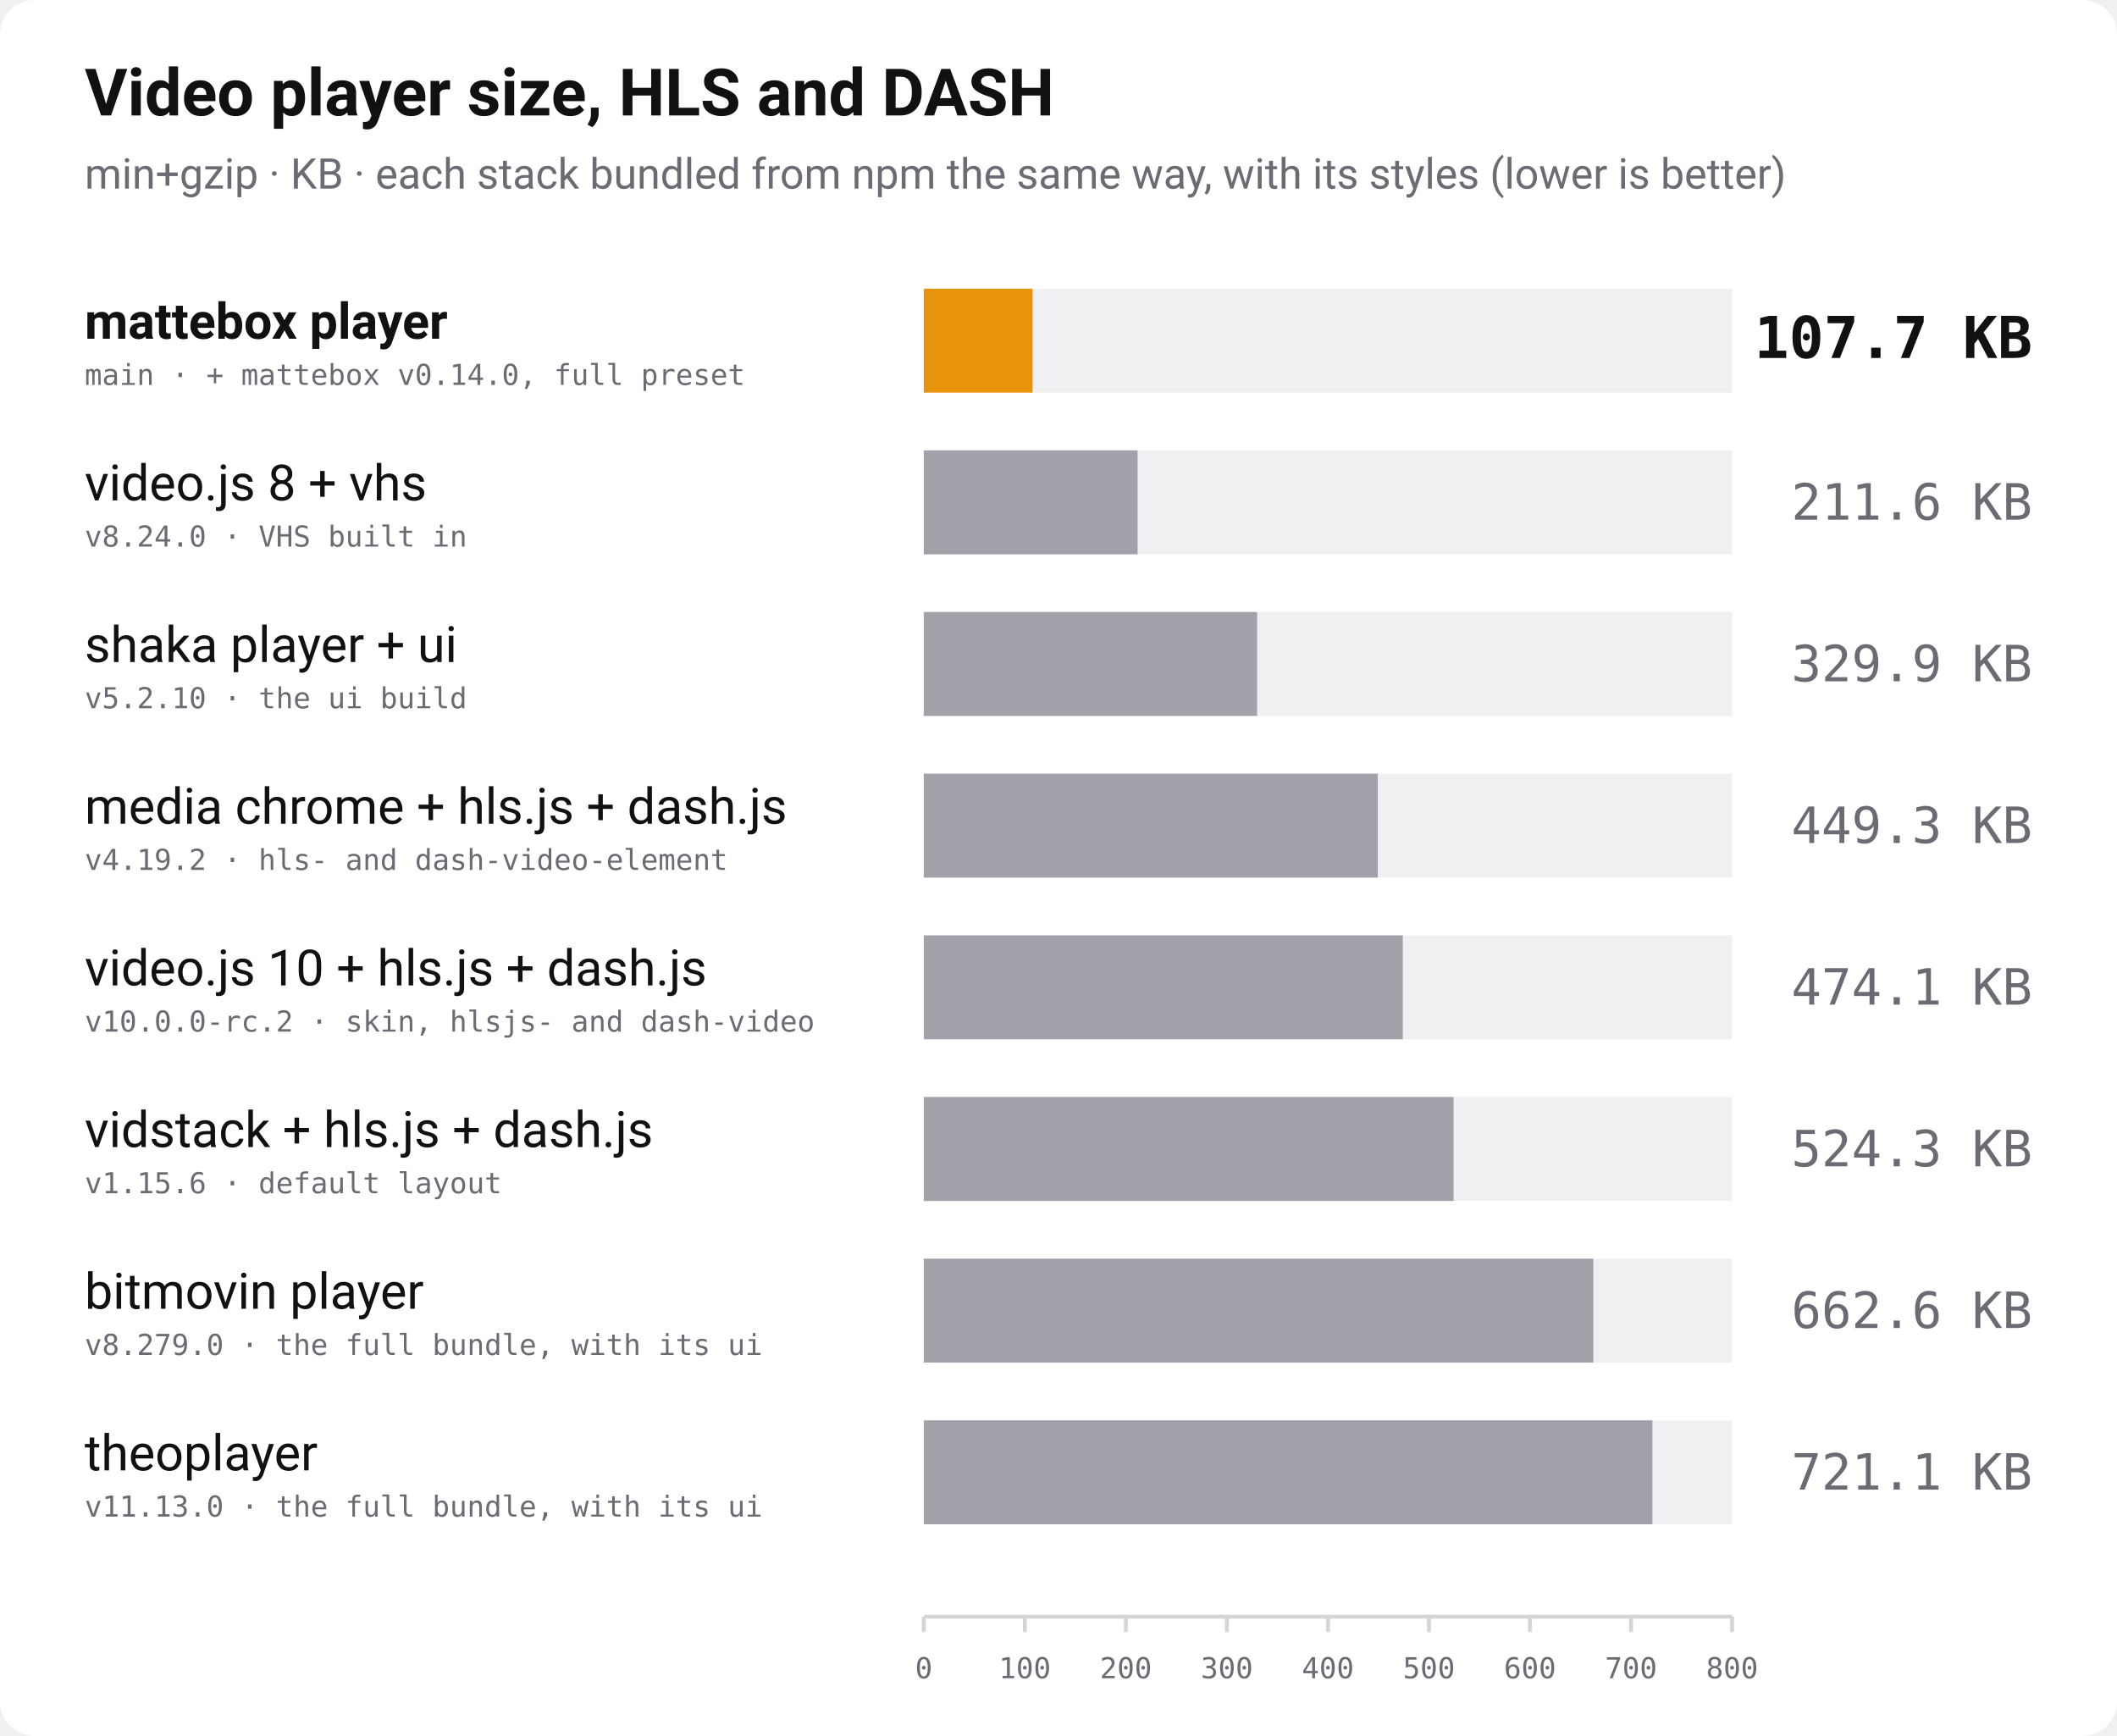
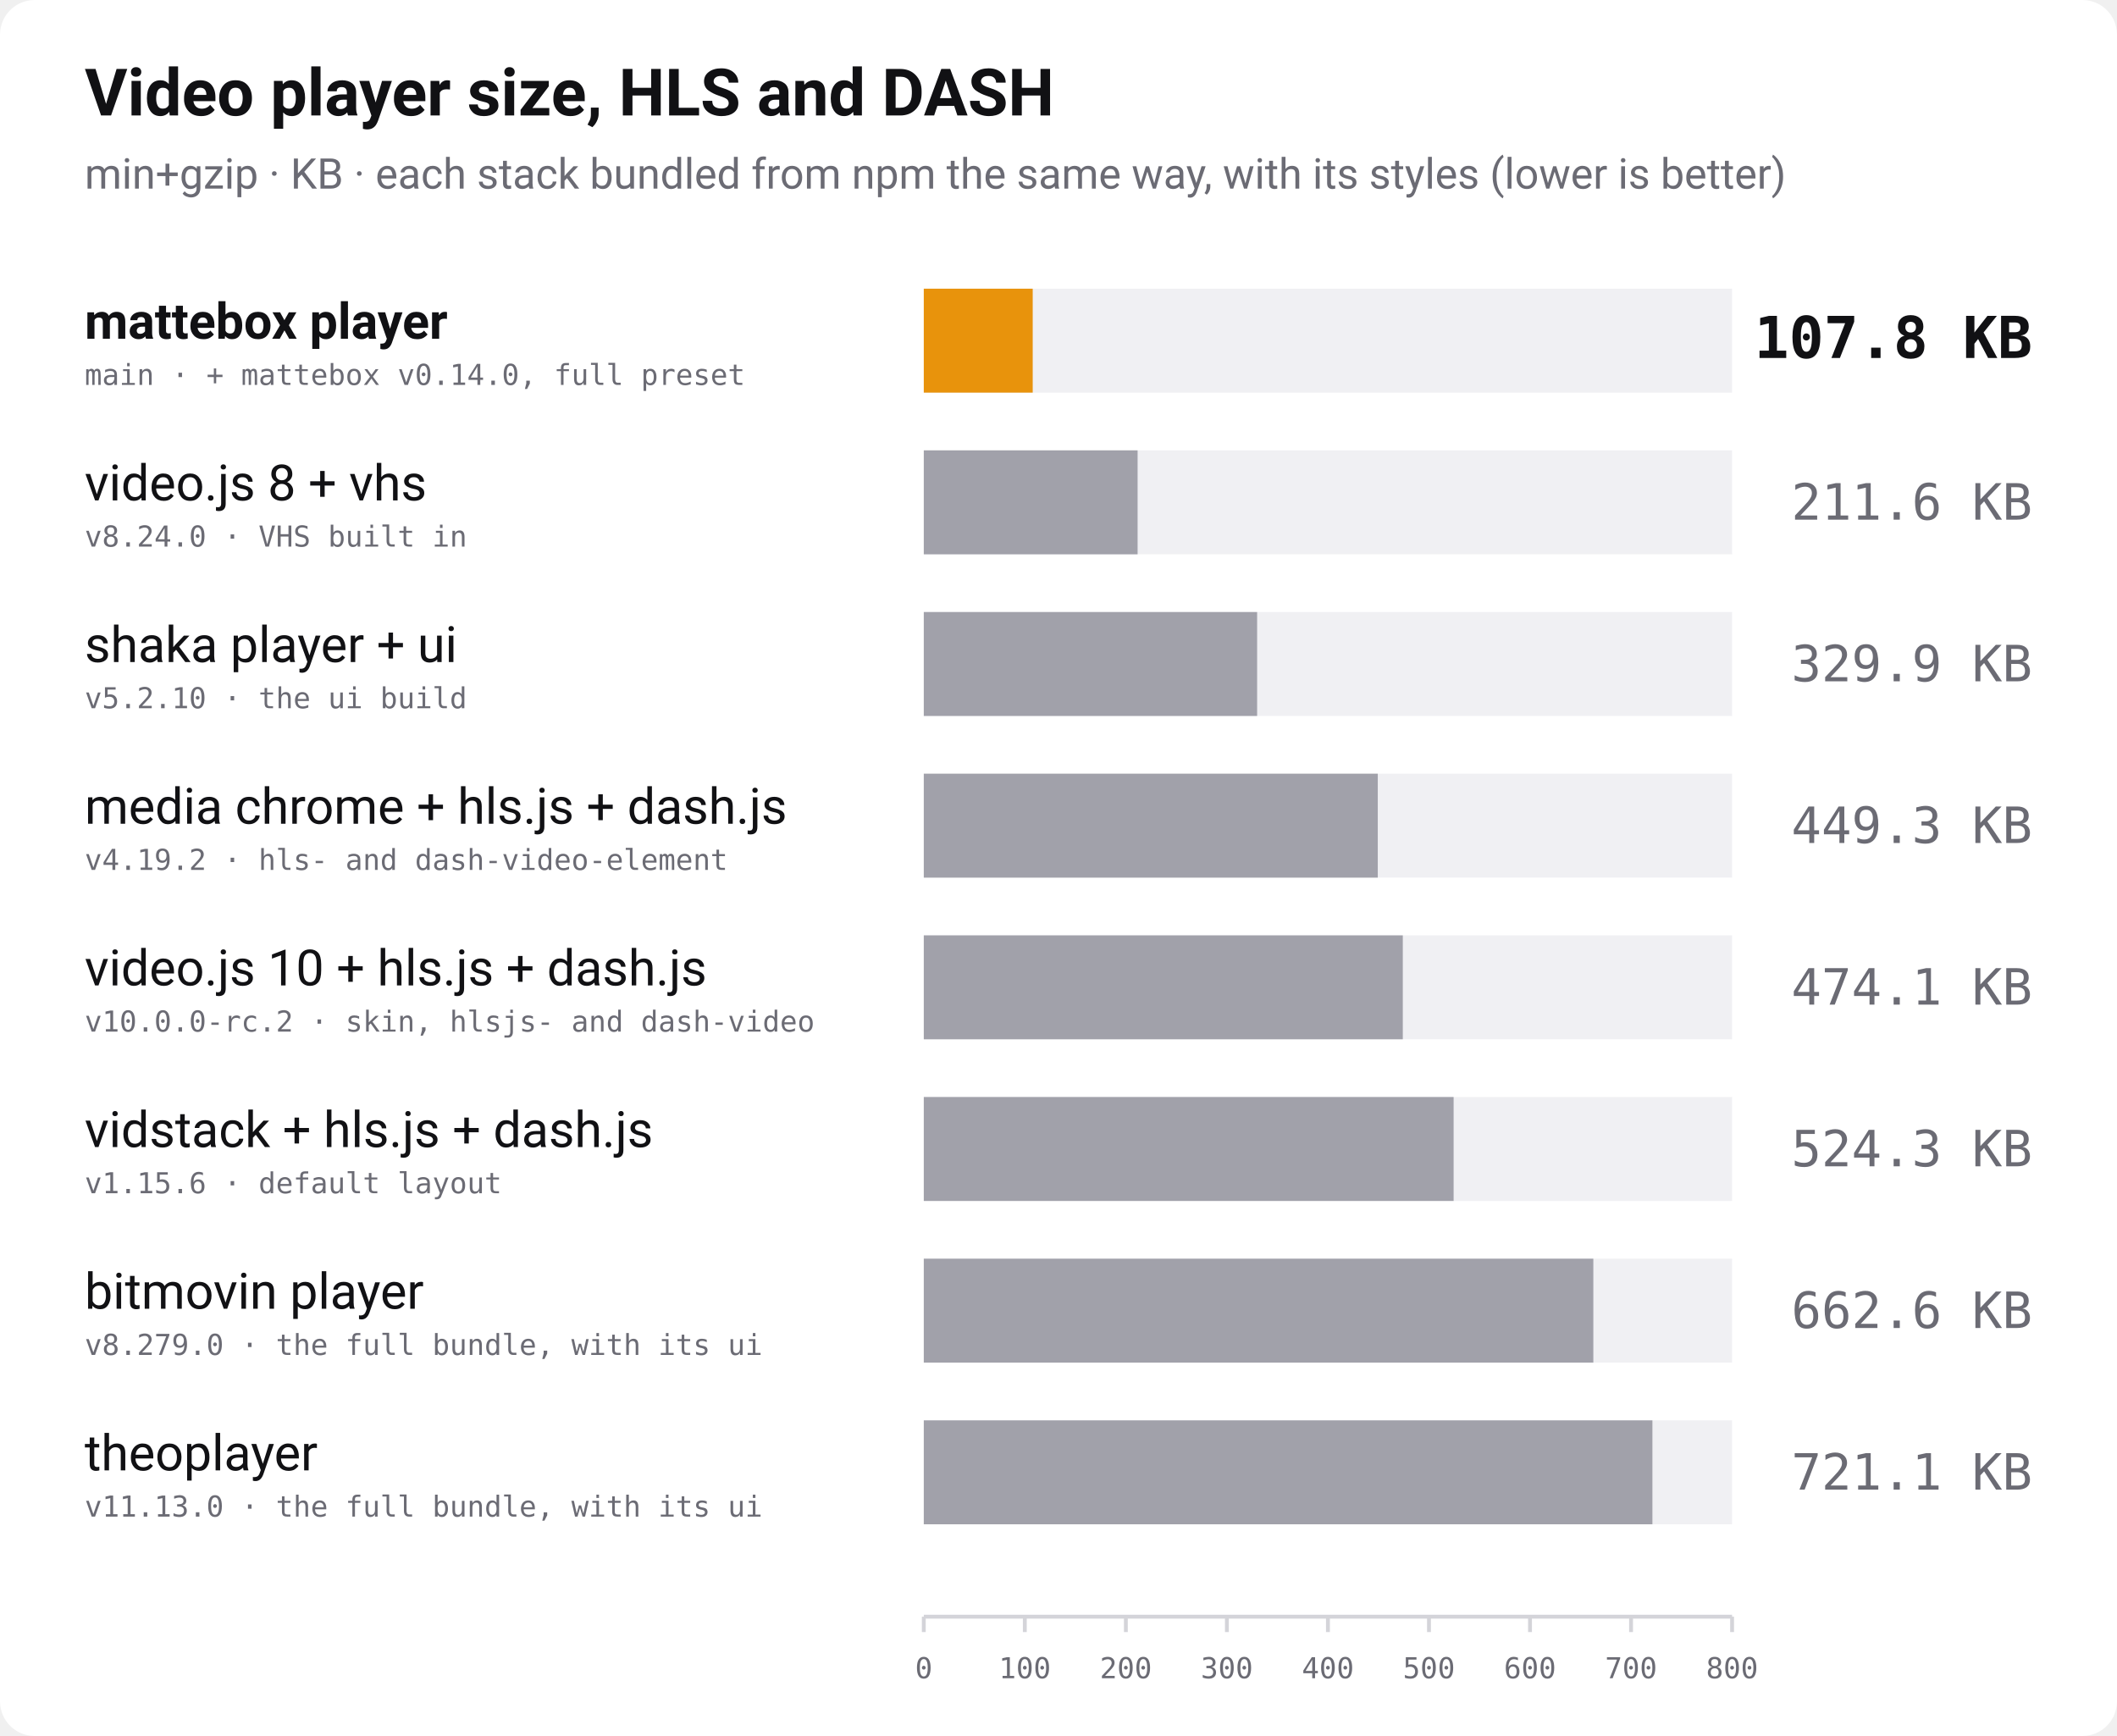
<svg xmlns="http://www.w3.org/2000/svg" width="1100" height="902" viewBox="0 0 1100 902" role="img" aria-label="Bundle size of video players with HLS and DASH playback, min+gzip, lower is better">
  <rect width="1100" height="902" rx="18" fill="#ffffff" />
  <text x="44" y="60" font-family="-apple-system, 'Segoe UI', Roboto, Helvetica, Arial, sans-serif" font-size="34" font-weight="700" fill="#111114">Video player size, HLS and DASH</text>
  <text x="44" y="98" font-family="-apple-system, 'Segoe UI', Roboto, Helvetica, Arial, sans-serif" font-size="22" fill="#6b6b74">min+gzip · KB · each stack bundled from npm the same way, with its styles (lower is better)</text>
  <text x="44" y="176" font-family="-apple-system, 'Segoe UI', Roboto, Helvetica, Arial, sans-serif" font-size="26" font-weight="700" fill="#111114">mattebox player</text>
  <text x="44" y="200" font-family="ui-monospace, 'SF Mono', Menlo, Consolas, monospace" font-size="15" fill="#6b6b74">main · + mattebox v0.14.0, full preset</text>
  <rect x="480" y="150" width="420" height="54" fill="#f0f0f3" />
-   <rect x="480" y="150" width="56.5" height="54" fill="#e8930c" />
-   <text x="1056" y="186" text-anchor="end" font-family="ui-monospace, 'SF Mono', Menlo, Consolas, monospace" font-size="30" font-weight="700" fill="#111114">107.7 KB</text>
+   <rect x="480" y="150" width="56.6" height="54" fill="#e8930c" />
+   <text x="1056" y="186" text-anchor="end" font-family="ui-monospace, 'SF Mono', Menlo, Consolas, monospace" font-size="30" font-weight="700" fill="#111114">107.8 KB</text>
  <text x="44" y="260" font-family="-apple-system, 'Segoe UI', Roboto, Helvetica, Arial, sans-serif" font-size="26" font-weight="400" fill="#111114">video.js 8 + vhs</text>
  <text x="44" y="284" font-family="ui-monospace, 'SF Mono', Menlo, Consolas, monospace" font-size="15" fill="#6b6b74">v8.24.0 · VHS built in</text>
  <rect x="480" y="234" width="420" height="54" fill="#f0f0f3" />
  <rect x="480" y="234" width="111.1" height="54" fill="#a1a1aa" />
  <text x="1056" y="270" text-anchor="end" font-family="ui-monospace, 'SF Mono', Menlo, Consolas, monospace" font-size="26" font-weight="400" fill="#6b6b74">211.6 KB</text>
  <text x="44" y="344" font-family="-apple-system, 'Segoe UI', Roboto, Helvetica, Arial, sans-serif" font-size="26" font-weight="400" fill="#111114">shaka player + ui</text>
  <text x="44" y="368" font-family="ui-monospace, 'SF Mono', Menlo, Consolas, monospace" font-size="15" fill="#6b6b74">v5.2.10 · the ui build</text>
  <rect x="480" y="318" width="420" height="54" fill="#f0f0f3" />
  <rect x="480" y="318" width="173.2" height="54" fill="#a1a1aa" />
  <text x="1056" y="354" text-anchor="end" font-family="ui-monospace, 'SF Mono', Menlo, Consolas, monospace" font-size="26" font-weight="400" fill="#6b6b74">329.9 KB</text>
  <text x="44" y="428" font-family="-apple-system, 'Segoe UI', Roboto, Helvetica, Arial, sans-serif" font-size="26" font-weight="400" fill="#111114">media chrome + hls.js + dash.js</text>
  <text x="44" y="452" font-family="ui-monospace, 'SF Mono', Menlo, Consolas, monospace" font-size="15" fill="#6b6b74">v4.19.2 · hls- and dash-video-element</text>
  <rect x="480" y="402" width="420" height="54" fill="#f0f0f3" />
  <rect x="480" y="402" width="235.9" height="54" fill="#a1a1aa" />
  <text x="1056" y="438" text-anchor="end" font-family="ui-monospace, 'SF Mono', Menlo, Consolas, monospace" font-size="26" font-weight="400" fill="#6b6b74">449.3 KB</text>
  <text x="44" y="512" font-family="-apple-system, 'Segoe UI', Roboto, Helvetica, Arial, sans-serif" font-size="26" font-weight="400" fill="#111114">video.js 10 + hls.js + dash.js</text>
  <text x="44" y="536" font-family="ui-monospace, 'SF Mono', Menlo, Consolas, monospace" font-size="15" fill="#6b6b74">v10.0.0-rc.2 · skin, hlsjs- and dash-video</text>
  <rect x="480" y="486" width="420" height="54" fill="#f0f0f3" />
  <rect x="480" y="486" width="248.9" height="54" fill="#a1a1aa" />
  <text x="1056" y="522" text-anchor="end" font-family="ui-monospace, 'SF Mono', Menlo, Consolas, monospace" font-size="26" font-weight="400" fill="#6b6b74">474.1 KB</text>
  <text x="44" y="596" font-family="-apple-system, 'Segoe UI', Roboto, Helvetica, Arial, sans-serif" font-size="26" font-weight="400" fill="#111114">vidstack + hls.js + dash.js</text>
  <text x="44" y="620" font-family="ui-monospace, 'SF Mono', Menlo, Consolas, monospace" font-size="15" fill="#6b6b74">v1.15.6 · default layout</text>
  <rect x="480" y="570" width="420" height="54" fill="#f0f0f3" />
  <rect x="480" y="570" width="275.3" height="54" fill="#a1a1aa" />
  <text x="1056" y="606" text-anchor="end" font-family="ui-monospace, 'SF Mono', Menlo, Consolas, monospace" font-size="26" font-weight="400" fill="#6b6b74">524.3 KB</text>
  <text x="44" y="680" font-family="-apple-system, 'Segoe UI', Roboto, Helvetica, Arial, sans-serif" font-size="26" font-weight="400" fill="#111114">bitmovin player</text>
  <text x="44" y="704" font-family="ui-monospace, 'SF Mono', Menlo, Consolas, monospace" font-size="15" fill="#6b6b74">v8.279.0 · the full bundle, with its ui</text>
  <rect x="480" y="654" width="420" height="54" fill="#f0f0f3" />
  <rect x="480" y="654" width="347.9" height="54" fill="#a1a1aa" />
  <text x="1056" y="690" text-anchor="end" font-family="ui-monospace, 'SF Mono', Menlo, Consolas, monospace" font-size="26" font-weight="400" fill="#6b6b74">662.6 KB</text>
  <text x="44" y="764" font-family="-apple-system, 'Segoe UI', Roboto, Helvetica, Arial, sans-serif" font-size="26" font-weight="400" fill="#111114">theoplayer</text>
  <text x="44" y="788" font-family="ui-monospace, 'SF Mono', Menlo, Consolas, monospace" font-size="15" fill="#6b6b74">v11.13.0 · the full bundle, with its ui</text>
  <rect x="480" y="738" width="420" height="54" fill="#f0f0f3" />
  <rect x="480" y="738" width="378.6" height="54" fill="#a1a1aa" />
  <text x="1056" y="774" text-anchor="end" font-family="ui-monospace, 'SF Mono', Menlo, Consolas, monospace" font-size="26" font-weight="400" fill="#6b6b74">721.1 KB</text>
  <line x1="480" y1="840" x2="900" y2="840" stroke="#d4d4d9" stroke-width="2" />
  <line x1="480.0" y1="840" x2="480.0" y2="848" stroke="#d4d4d9" stroke-width="2" />
  <text x="480.0" y="872" text-anchor="middle" font-family="ui-monospace, 'SF Mono', Menlo, Consolas, monospace" font-size="15" fill="#6b6b74">0</text>
  <line x1="532.5" y1="840" x2="532.5" y2="848" stroke="#d4d4d9" stroke-width="2" />
  <text x="532.5" y="872" text-anchor="middle" font-family="ui-monospace, 'SF Mono', Menlo, Consolas, monospace" font-size="15" fill="#6b6b74">100</text>
  <line x1="585.0" y1="840" x2="585.0" y2="848" stroke="#d4d4d9" stroke-width="2" />
  <text x="585.0" y="872" text-anchor="middle" font-family="ui-monospace, 'SF Mono', Menlo, Consolas, monospace" font-size="15" fill="#6b6b74">200</text>
  <line x1="637.5" y1="840" x2="637.5" y2="848" stroke="#d4d4d9" stroke-width="2" />
  <text x="637.5" y="872" text-anchor="middle" font-family="ui-monospace, 'SF Mono', Menlo, Consolas, monospace" font-size="15" fill="#6b6b74">300</text>
  <line x1="690.0" y1="840" x2="690.0" y2="848" stroke="#d4d4d9" stroke-width="2" />
  <text x="690.0" y="872" text-anchor="middle" font-family="ui-monospace, 'SF Mono', Menlo, Consolas, monospace" font-size="15" fill="#6b6b74">400</text>
  <line x1="742.5" y1="840" x2="742.5" y2="848" stroke="#d4d4d9" stroke-width="2" />
  <text x="742.5" y="872" text-anchor="middle" font-family="ui-monospace, 'SF Mono', Menlo, Consolas, monospace" font-size="15" fill="#6b6b74">500</text>
  <line x1="795.0" y1="840" x2="795.0" y2="848" stroke="#d4d4d9" stroke-width="2" />
  <text x="795.0" y="872" text-anchor="middle" font-family="ui-monospace, 'SF Mono', Menlo, Consolas, monospace" font-size="15" fill="#6b6b74">600</text>
  <line x1="847.5" y1="840" x2="847.5" y2="848" stroke="#d4d4d9" stroke-width="2" />
  <text x="847.5" y="872" text-anchor="middle" font-family="ui-monospace, 'SF Mono', Menlo, Consolas, monospace" font-size="15" fill="#6b6b74">700</text>
  <line x1="900.0" y1="840" x2="900.0" y2="848" stroke="#d4d4d9" stroke-width="2" />
  <text x="900.0" y="872" text-anchor="middle" font-family="ui-monospace, 'SF Mono', Menlo, Consolas, monospace" font-size="15" fill="#6b6b74">800</text>
</svg>
